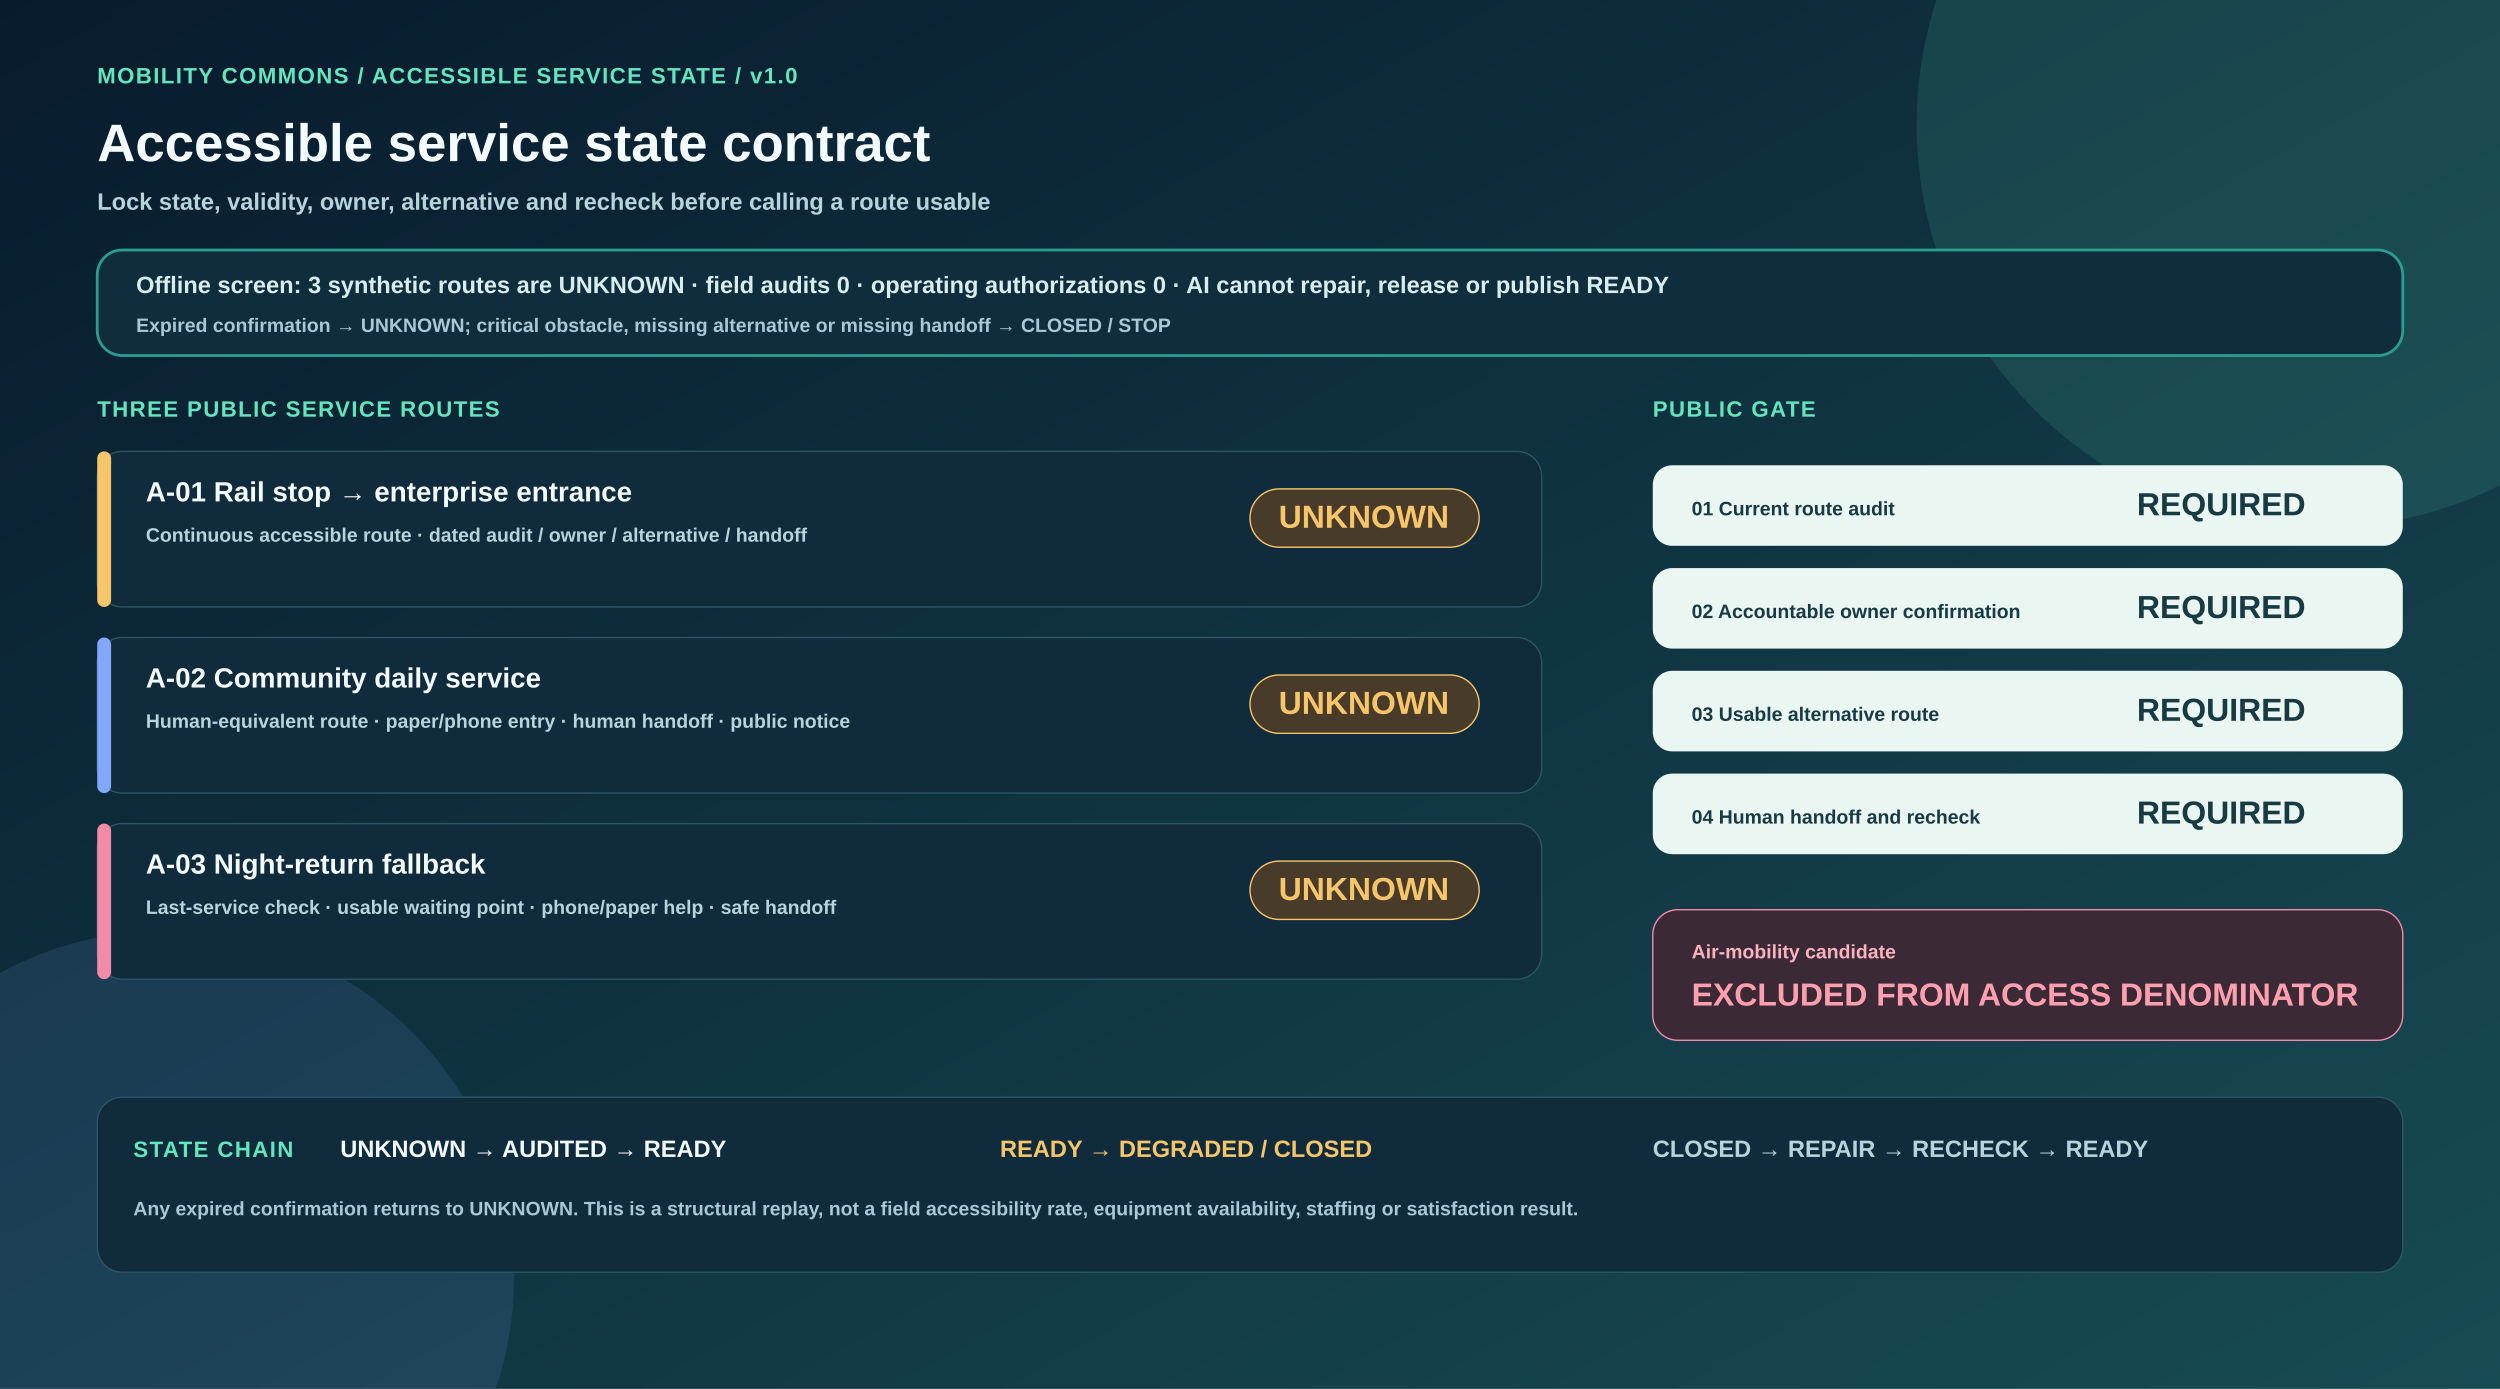
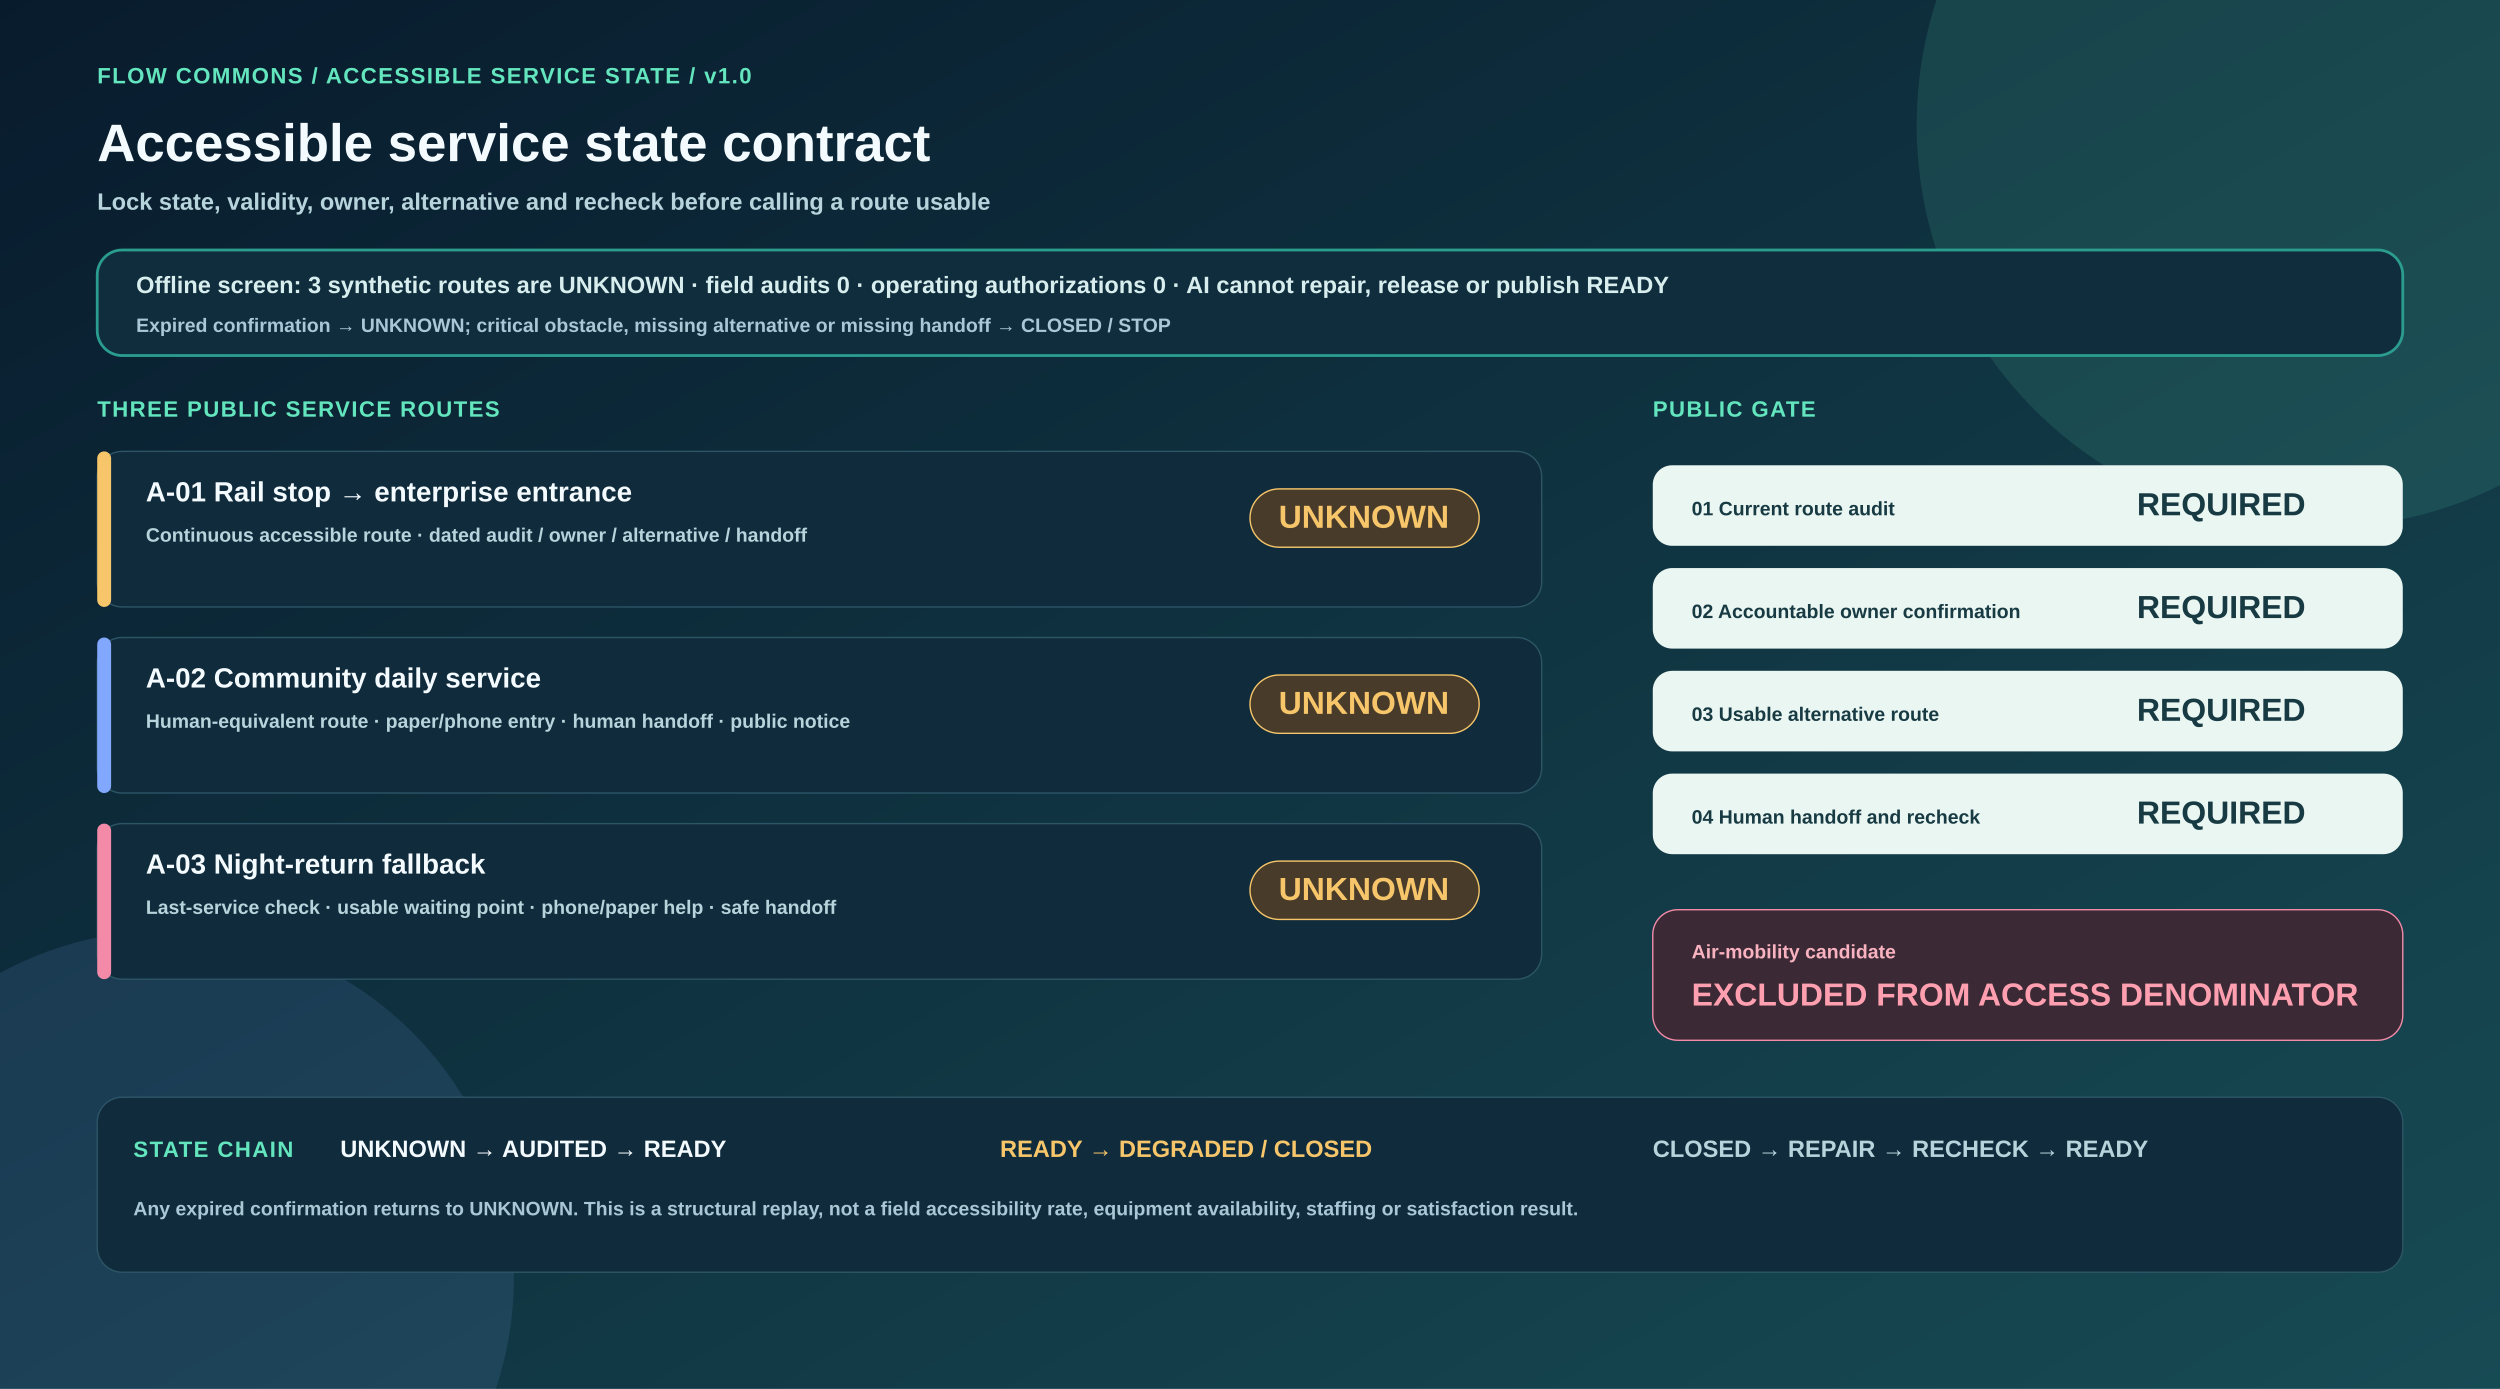
<svg xmlns="http://www.w3.org/2000/svg" width="1800" height="1000" viewBox="0 0 1800 1000" role="img" aria-labelledby="title desc">
  <defs>
    <linearGradient id="bg" x1="0" y1="0" x2="1" y2="1">
      <stop offset="0" stop-color="#081B2D" />
      <stop offset="1" stop-color="#174B54" />
    </linearGradient>
    <style>.t{font:900 38px Arial,PingFang SC,sans-serif}.s{font:600 17px Arial,PingFang SC,sans-serif}.h{font:900 16px Arial,sans-serif;letter-spacing:1px}.r{font:850 20px Arial,PingFang SC,sans-serif}.sm{font:600 14px Arial,PingFang SC,sans-serif}.v{font:900 23px Arial,sans-serif}</style>
  </defs>
  <rect width="1800" height="1000" fill="url(#bg)" />
  <circle cx="1670" cy="90" r="290" fill="#63E6BE" opacity=".12" />
  <circle cx="120" cy="920" r="250" fill="#82A7FF" opacity=".12" />
-   <text x="70" y="60" class="h" fill="#63E6BE">MOBILITY COMMONS / ACCESSIBLE SERVICE STATE / v1.0</text>
+   <text x="70" y="60" class="h" fill="#63E6BE">FLOW COMMONS / ACCESSIBLE SERVICE STATE / v1.0</text>
  <text x="70" y="116" class="t" fill="#F4FBFF">Accessible service state contract</text>
  <text x="70" y="151" class="s" fill="#B7D4DC">Lock state, validity, owner, alternative and recheck before calling a route usable</text>
  <rect x="70" y="180" width="1660" height="76" rx="18" fill="#102D3D" stroke="#2A9D8F" stroke-width="2" />
  <text x="98" y="211" class="s" fill="#D8EEEE">Offline screen: 3 synthetic routes are UNKNOWN · field audits 0 · operating authorizations 0 · AI cannot repair, release or publish READY</text>
  <text x="98" y="239" class="sm" fill="#A9C7D4">Expired confirmation → UNKNOWN; critical obstacle, missing alternative or missing handoff → CLOSED / STOP</text>
  <text x="70" y="300" class="h" fill="#63E6BE">THREE PUBLIC SERVICE ROUTES</text>
  <g>
    <rect x="70" y="325" width="1040" height="112" rx="18" fill="#102B3B" stroke="#2C5566" />
    <rect x="70" y="325" width="10" height="112" rx="5" fill="#F7C66A" />
    <text x="105" y="361" class="r" fill="#F4FBFF">A-01 Rail stop → enterprise entrance</text>
    <text x="105" y="390" class="sm" fill="#B7D4DC">Continuous accessible route · dated audit / owner / alternative / handoff</text>
    <rect x="900" y="352" width="165" height="42" rx="21" fill="#493B2A" stroke="#F7C66A" />
    <text x="982" y="380" text-anchor="middle" class="v" fill="#F7C66A">UNKNOWN</text>
  </g>
  <g>
    <rect x="70" y="459" width="1040" height="112" rx="18" fill="#102B3B" stroke="#2C5566" />
    <rect x="70" y="459" width="10" height="112" rx="5" fill="#82A7FF" />
    <text x="105" y="495" class="r" fill="#F4FBFF">A-02 Community daily service</text>
    <text x="105" y="524" class="sm" fill="#B7D4DC">Human-equivalent route · paper/phone entry · human handoff · public notice</text>
    <rect x="900" y="486" width="165" height="42" rx="21" fill="#493B2A" stroke="#F7C66A" />
    <text x="982" y="514" text-anchor="middle" class="v" fill="#F7C66A">UNKNOWN</text>
  </g>
  <g>
    <rect x="70" y="593" width="1040" height="112" rx="18" fill="#102B3B" stroke="#2C5566" />
    <rect x="70" y="593" width="10" height="112" rx="5" fill="#F38BA8" />
    <text x="105" y="629" class="r" fill="#F4FBFF">A-03 Night-return fallback</text>
    <text x="105" y="658" class="sm" fill="#B7D4DC">Last-service check · usable waiting point · phone/paper help · safe handoff</text>
    <rect x="900" y="620" width="165" height="42" rx="21" fill="#493B2A" stroke="#F7C66A" />
    <text x="982" y="648" text-anchor="middle" class="v" fill="#F7C66A">UNKNOWN</text>
  </g>
  <text x="1190" y="300" class="h" fill="#63E6BE">PUBLIC GATE</text>
  <g>
    <rect x="1190" y="335" width="540" height="58" rx="14" fill="#EAF6F2" />
    <text x="1218" y="371" class="sm" fill="#173A43">01 Current route audit</text>
    <text x="1660" y="371" text-anchor="end" class="v" fill="#173A43">REQUIRED</text>
  </g>
  <g>
    <rect x="1190" y="409" width="540" height="58" rx="14" fill="#EAF6F2" />
    <text x="1218" y="445" class="sm" fill="#173A43">02 Accountable owner confirmation</text>
    <text x="1660" y="445" text-anchor="end" class="v" fill="#173A43">REQUIRED</text>
  </g>
  <g>
    <rect x="1190" y="483" width="540" height="58" rx="14" fill="#EAF6F2" />
    <text x="1218" y="519" class="sm" fill="#173A43">03 Usable alternative route</text>
    <text x="1660" y="519" text-anchor="end" class="v" fill="#173A43">REQUIRED</text>
  </g>
  <g>
    <rect x="1190" y="557" width="540" height="58" rx="14" fill="#EAF6F2" />
    <text x="1218" y="593" class="sm" fill="#173A43">04 Human handoff and recheck</text>
    <text x="1660" y="593" text-anchor="end" class="v" fill="#173A43">REQUIRED</text>
  </g>
  <rect x="1190" y="655" width="540" height="94" rx="18" fill="#3B2935" stroke="#F38BA8" />
  <text x="1218" y="690" class="sm" fill="#F9B2BF">Air-mobility candidate</text>
  <text x="1218" y="724" class="v" fill="#FF9FAF">EXCLUDED FROM ACCESS DENOMINATOR</text>
  <rect x="70" y="790" width="1660" height="126" rx="18" fill="#102B3B" stroke="#2C5566" />
  <text x="96" y="833" class="h" fill="#63E6BE">STATE CHAIN</text>
  <text x="245" y="833" class="s" fill="#F4FBFF">UNKNOWN → AUDITED → READY</text>
  <text x="720" y="833" class="s" fill="#F7C66A">READY → DEGRADED / CLOSED</text>
  <text x="1190" y="833" class="s" fill="#B7D4DC">CLOSED → REPAIR → RECHECK → READY</text>
  <text x="96" y="875" class="sm" fill="#A9C7D4">Any expired confirmation returns to UNKNOWN. This is a structural replay, not a field accessibility rate, equipment availability, staffing or satisfaction result.</text>
</svg>
